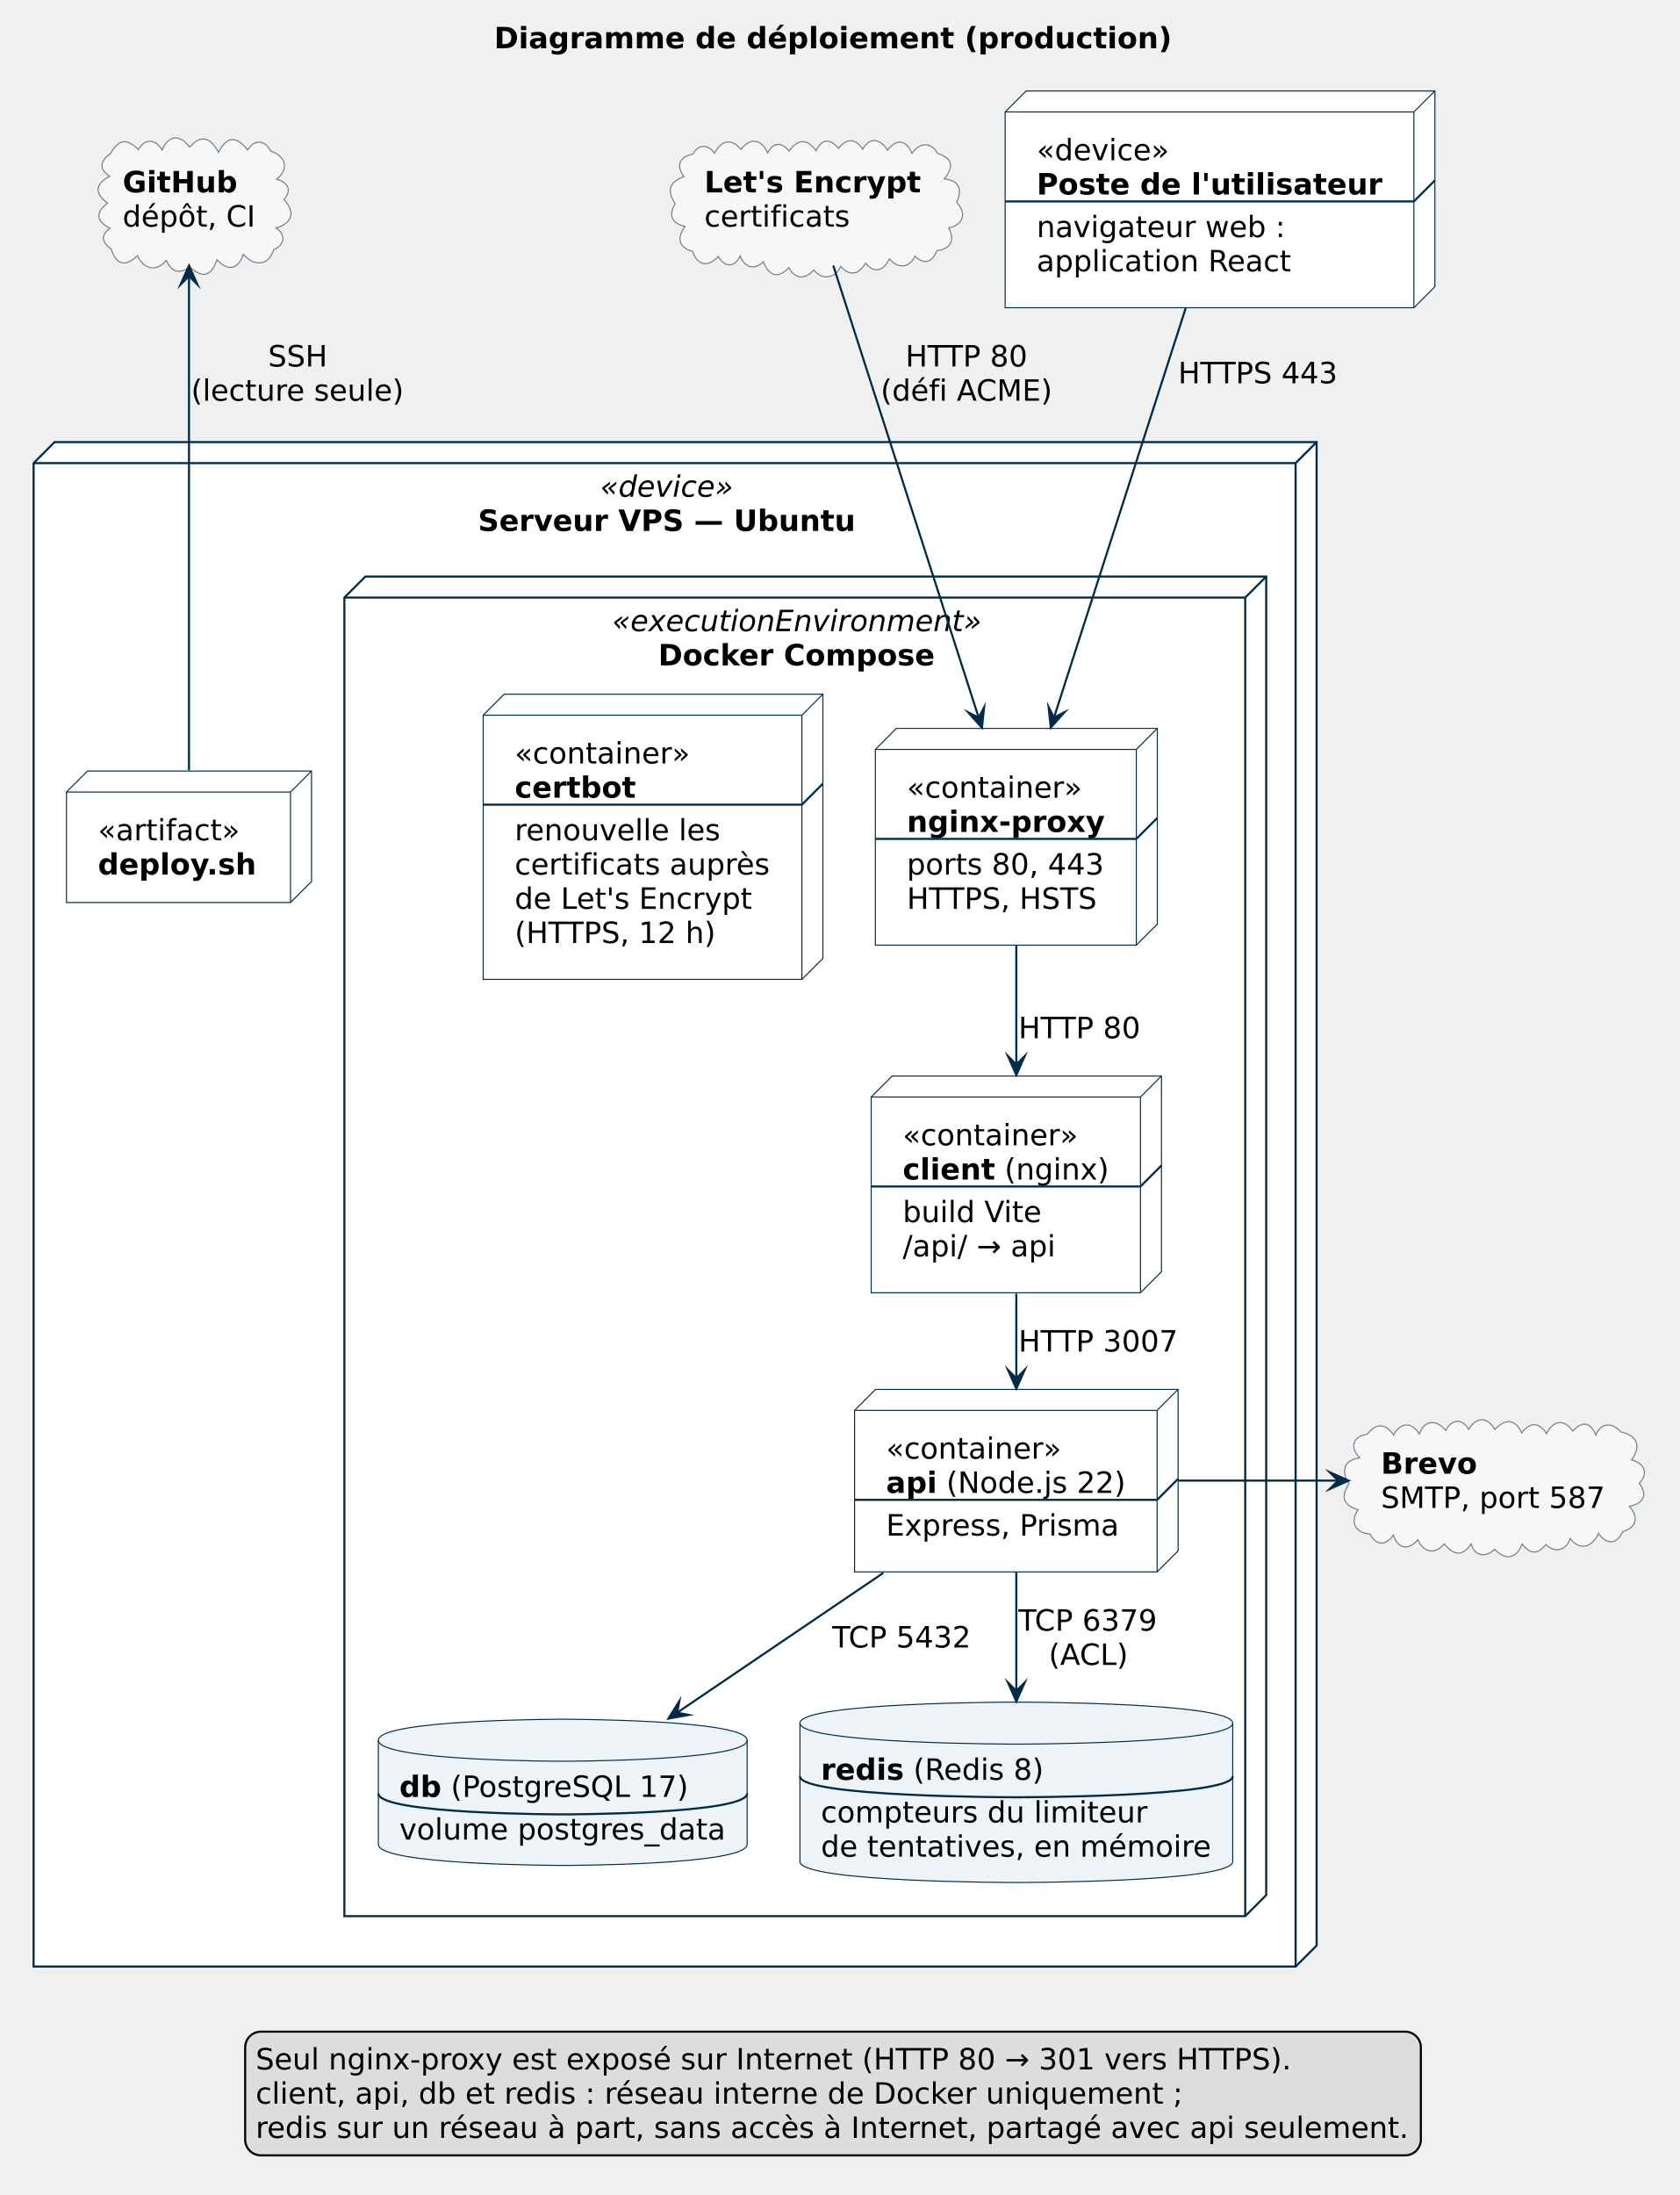
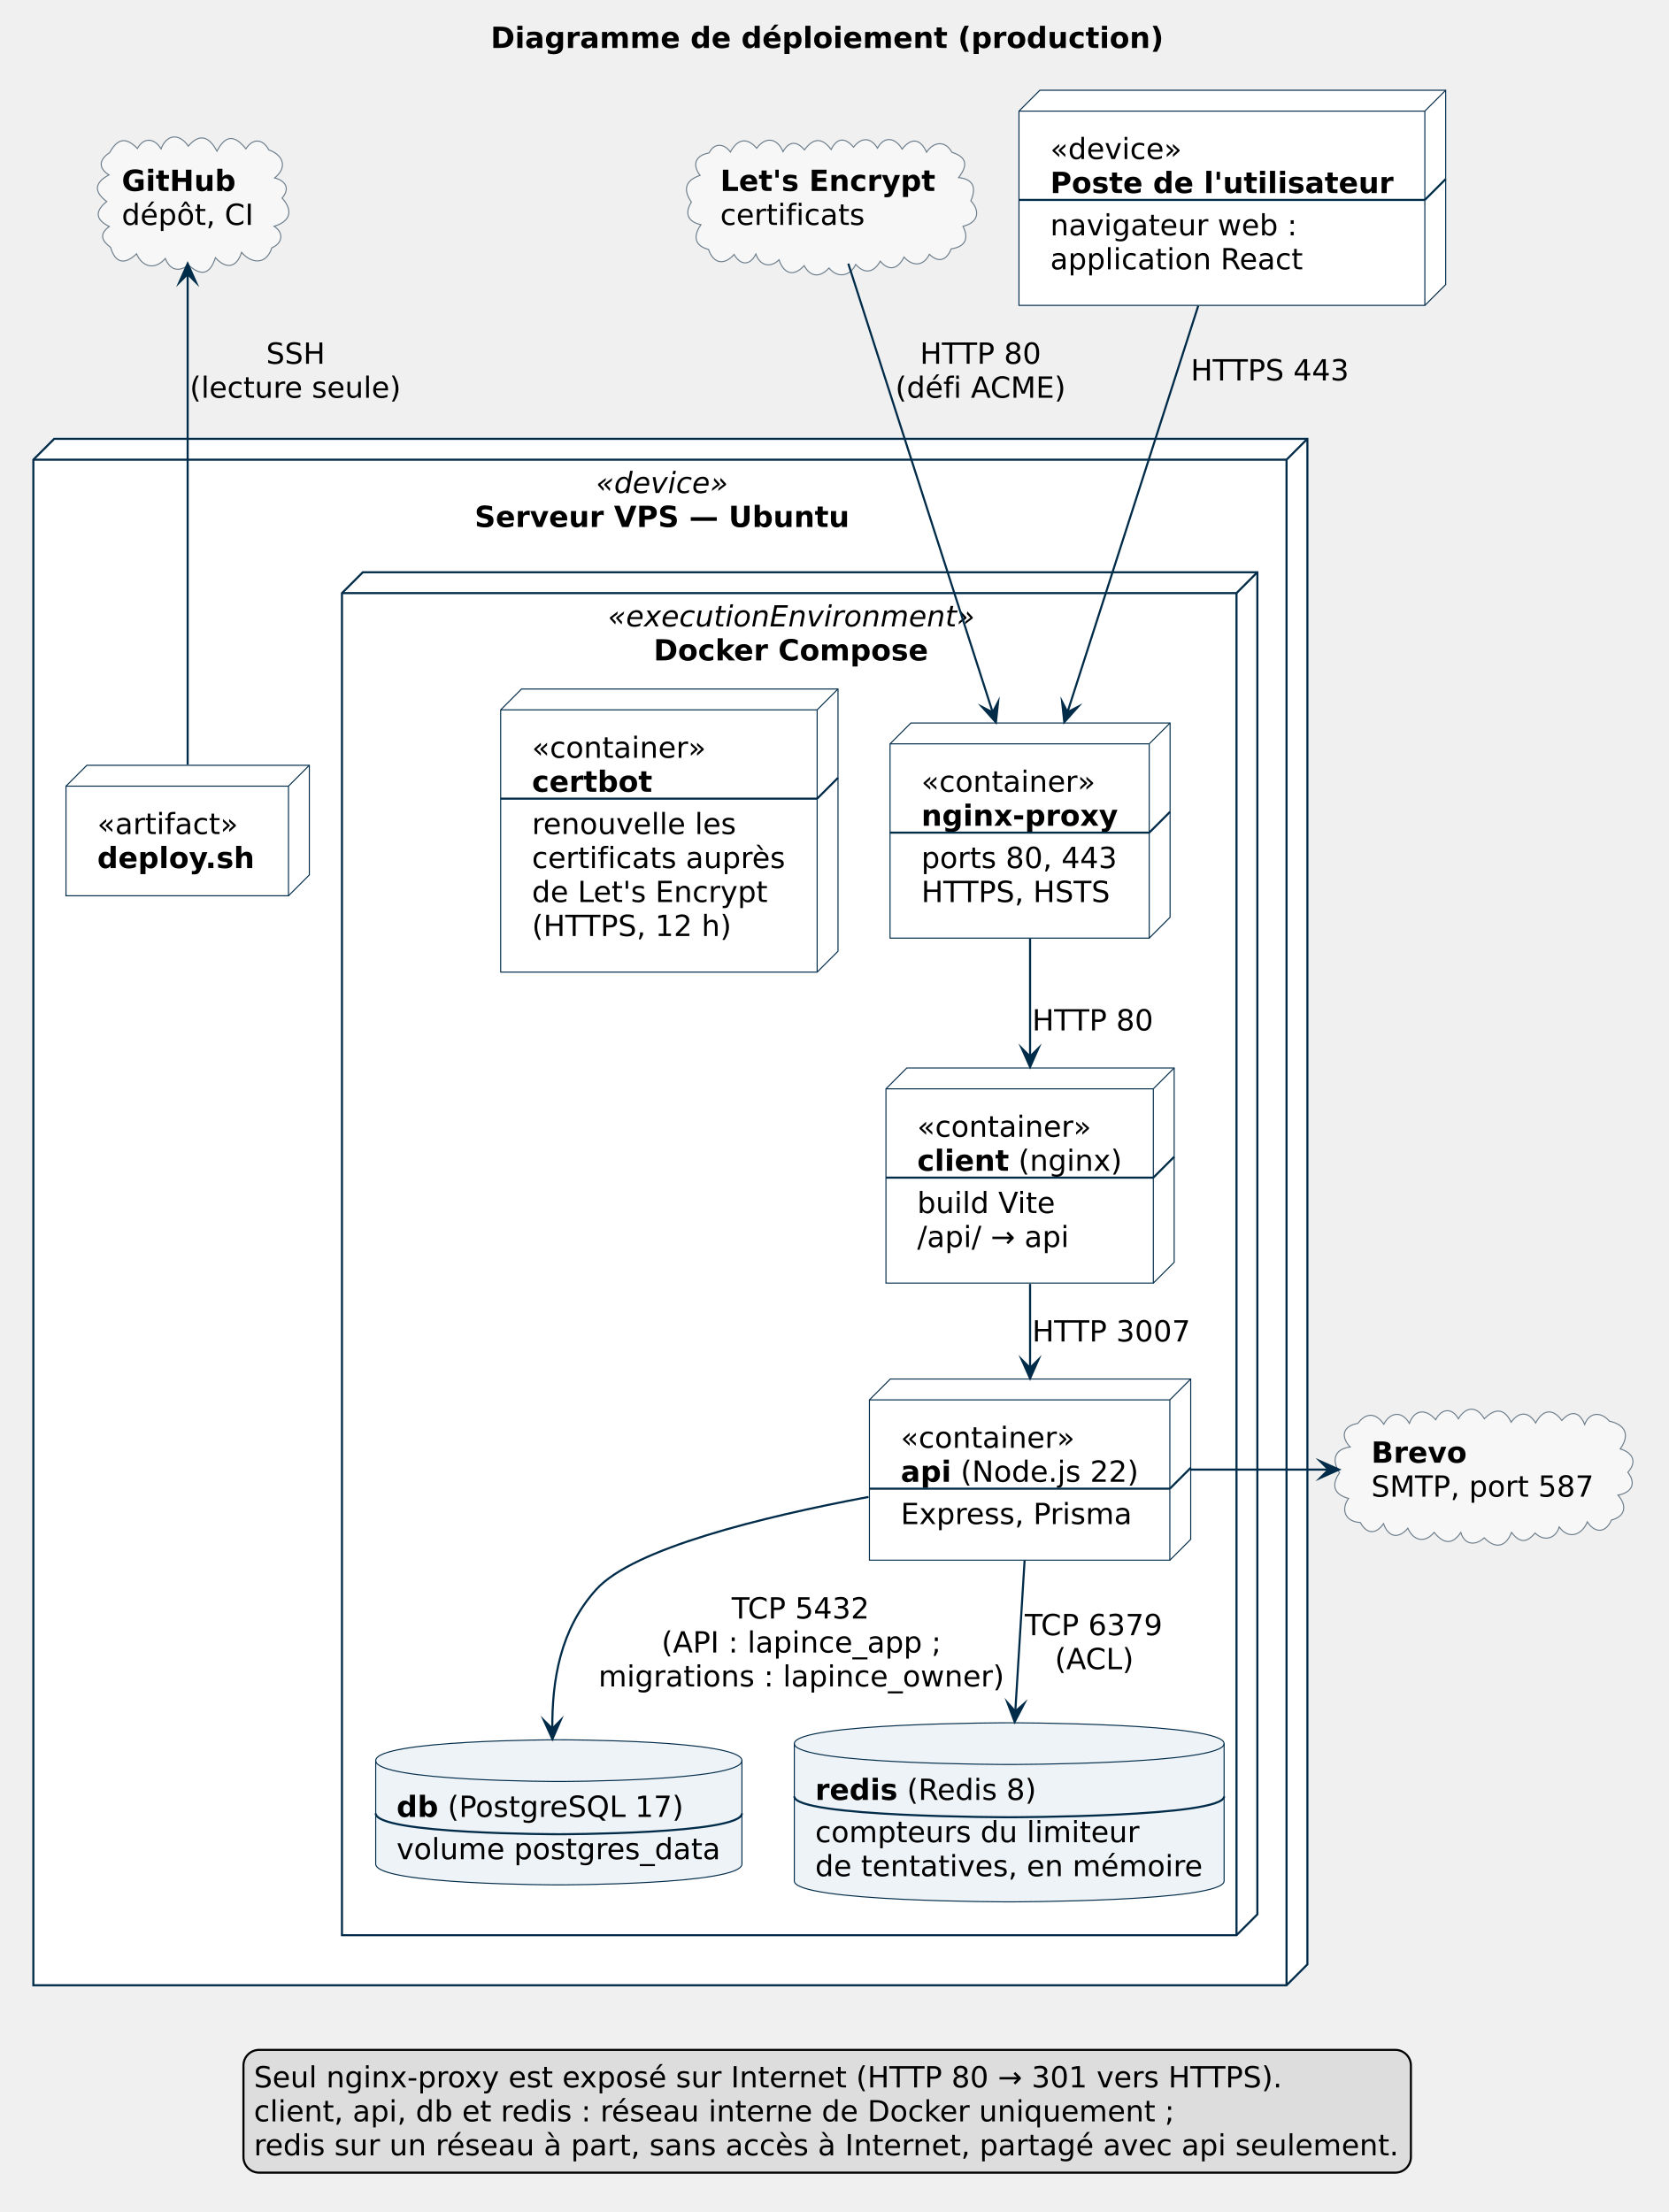
- <svg xmlns="http://www.w3.org/2000/svg" version="1.1" data-diagram-type="CLASS" style="width:800px;height:1045px;background:#FFFFFF;" width="800px" height="1045px" viewBox="0 0 800 1045" zoomAndPan="magnify" preserveAspectRatio="none" contentStyleType="text/css">
+ <svg xmlns="http://www.w3.org/2000/svg" version="1.1" data-diagram-type="CLASS" style="width:800px;height:1061px;background:#FFFFFF;" width="800px" height="1061px" viewBox="0 0 800 1061" zoomAndPan="magnify" preserveAspectRatio="none" contentStyleType="text/css">
  <defs />
  <g font-family="sans-serif" lengthAdjust="spacing">
    <g class="title" data-source-line="24">
      <text x="235.324" y="22.995" fill="#000" font-size="14" textLength="322.745" font-weight="700" font-family="'DejaVu Sans'">Diagramme de déploiement (production)</text>
    </g>
    <g class="cluster" data-qualified-name="vps" id="ent0004" data-source-line="44">
-       <polygon points="16,220.487,26,210.487,627,210.487,627,926.237,617,936.237,16,936.237,16,220.487" fill="#FFF" style="stroke:#002B49;stroke-width:1;stroke-linejoin:miter;stroke-miterlimit:10;" />
+       <polygon points="16,220.487,26,210.487,627,210.487,627,942.237,617,952.237,16,952.237,16,220.487" fill="#FFF" style="stroke:#002B49;stroke-width:1;stroke-linejoin:miter;stroke-miterlimit:10;" />
      <line x1="617" y1="220.487" x2="627" y2="210.487" style="stroke:#002B49;stroke-width:1;" />
      <line x1="16" y1="220.487" x2="617" y2="220.487" style="stroke:#002B49;stroke-width:1;" />
-       <line x1="617" y1="220.487" x2="617" y2="936.237" style="stroke:#002B49;stroke-width:1;" />
+       <line x1="617" y1="220.487" x2="617" y2="952.237" style="stroke:#002B49;stroke-width:1;" />
      <text x="285.867" y="236.482" fill="#000" font-size="14" textLength="63.267" font-style="italic" font-family="'DejaVu Sans'">«device»</text>
      <text x="227.621" y="252.779" fill="#000" font-size="14" textLength="179.758" font-weight="700" font-family="'DejaVu Sans'">Serveur VPS — Ubuntu</text>
    </g>
    <g class="cluster" data-qualified-name="vps.docker" id="ent0006" data-source-line="49">
-       <polygon points="164,284.487,174,274.487,603,274.487,603,902.237,593,912.237,164,912.237,164,284.487" fill="#FFF" style="stroke:#002B49;stroke-width:1;stroke-linejoin:miter;stroke-miterlimit:10;" />
+       <polygon points="164,284.487,174,274.487,603,274.487,603,918.237,593,928.237,164,928.237,164,284.487" fill="#FFF" style="stroke:#002B49;stroke-width:1;stroke-linejoin:miter;stroke-miterlimit:10;" />
      <line x1="593" y1="284.487" x2="603" y2="274.487" style="stroke:#002B49;stroke-width:1;" />
      <line x1="164" y1="284.487" x2="593" y2="284.487" style="stroke:#002B49;stroke-width:1;" />
-       <line x1="593" y1="284.487" x2="593" y2="912.237" style="stroke:#002B49;stroke-width:1;" />
+       <line x1="593" y1="284.487" x2="593" y2="928.237" style="stroke:#002B49;stroke-width:1;" />
      <text x="291.559" y="300.482" fill="#000" font-size="14" textLength="175.882" font-style="italic" font-family="'DejaVu Sans'">«executionEnvironment»</text>
      <text x="313.465" y="316.779" fill="#000" font-size="14" textLength="132.07" font-weight="700" font-family="'DejaVu Sans'">Docker Compose</text>
    </g>
    <g class="entity" data-qualified-name="vps.deploy" id="ent0005" data-source-line="45">
      <polygon points="31.65,377.077,41.65,367.077,148.349,367.077,148.349,419.671,138.349,429.671,31.65,429.671,31.65,377.077" fill="#FFF" style="stroke:#002B49;stroke-width:0.5;stroke-linejoin:miter;stroke-miterlimit:10;" />
      <line x1="138.349" y1="377.077" x2="148.349" y2="367.077" style="stroke:#002B49;stroke-width:0.5;" />
      <line x1="31.65" y1="377.077" x2="138.349" y2="377.077" style="stroke:#002B49;stroke-width:0.5;" />
      <line x1="138.349" y1="377.077" x2="138.349" y2="429.671" style="stroke:#002B49;stroke-width:0.5;" />
      <text x="46.65" y="400.072" fill="#000" font-size="14" textLength="67.539" font-family="'DejaVu Sans'">«artifact»</text>
      <text x="46.65" y="416.369" fill="#000" font-size="14" textLength="76.699" font-weight="700" font-family="'DejaVu Sans'">deploy.sh</text>
    </g>
    <g class="entity" data-qualified-name="vps.docker.certbot" id="ent0007" data-source-line="50">
-       <polygon points="230.11,340.487,240.11,330.487,391.885,330.487,391.885,456.268,381.885,466.268,230.11,466.268,230.11,340.487" fill="#FFF" style="stroke:#002B49;stroke-width:0.5;stroke-linejoin:miter;stroke-miterlimit:10;" />
-       <line x1="381.885" y1="340.487" x2="391.885" y2="330.487" style="stroke:#002B49;stroke-width:0.5;" />
-       <line x1="230.11" y1="340.487" x2="381.885" y2="340.487" style="stroke:#002B49;stroke-width:0.5;" />
-       <line x1="381.885" y1="340.487" x2="381.885" y2="466.268" style="stroke:#002B49;stroke-width:0.5;" />
-       <text x="245.11" y="363.482" fill="#000" font-size="14" textLength="83.467" font-family="'DejaVu Sans'">«container»</text>
-       <text x="245.11" y="379.779" fill="#000" font-size="14" textLength="57.723" font-weight="700" font-family="'DejaVu Sans'">certbot</text>
-       <line x1="230.11" y1="383.081" x2="381.885" y2="383.081" style="stroke:#002B49;stroke-width:1;" />
-       <line x1="381.885" y1="383.081" x2="391.885" y2="373.081" style="stroke:#002B49;stroke-width:1;" />
-       <text x="245.11" y="400.076" fill="#000" font-size="14" textLength="98.219" font-family="'DejaVu Sans'">renouvelle les</text>
-       <text x="245.11" y="416.373" fill="#000" font-size="14" textLength="121.775" font-family="'DejaVu Sans'">certificats auprès</text>
-       <text x="245.11" y="432.669" fill="#000" font-size="14" textLength="113.278" font-family="'DejaVu Sans'">de Let's Encrypt</text>
-       <text x="245.11" y="448.966" fill="#000" font-size="14" textLength="95.922" font-family="'DejaVu Sans'">(HTTPS, 12 h)</text>
+       <polygon points="240.11,340.487,250.11,330.487,401.885,330.487,401.885,456.268,391.885,466.268,240.11,466.268,240.11,340.487" fill="#FFF" style="stroke:#002B49;stroke-width:0.5;stroke-linejoin:miter;stroke-miterlimit:10;" />
+       <line x1="391.885" y1="340.487" x2="401.885" y2="330.487" style="stroke:#002B49;stroke-width:0.5;" />
+       <line x1="240.11" y1="340.487" x2="391.885" y2="340.487" style="stroke:#002B49;stroke-width:0.5;" />
+       <line x1="391.885" y1="340.487" x2="391.885" y2="466.268" style="stroke:#002B49;stroke-width:0.5;" />
+       <text x="255.11" y="363.482" fill="#000" font-size="14" textLength="83.467" font-family="'DejaVu Sans'">«container»</text>
+       <text x="255.11" y="379.779" fill="#000" font-size="14" textLength="57.723" font-weight="700" font-family="'DejaVu Sans'">certbot</text>
+       <line x1="240.11" y1="383.081" x2="391.885" y2="383.081" style="stroke:#002B49;stroke-width:1;" />
+       <line x1="391.885" y1="383.081" x2="401.885" y2="373.081" style="stroke:#002B49;stroke-width:1;" />
+       <text x="255.11" y="400.076" fill="#000" font-size="14" textLength="98.219" font-family="'DejaVu Sans'">renouvelle les</text>
+       <text x="255.11" y="416.373" fill="#000" font-size="14" textLength="121.775" font-family="'DejaVu Sans'">certificats auprès</text>
+       <text x="255.11" y="432.669" fill="#000" font-size="14" textLength="113.278" font-family="'DejaVu Sans'">de Let's Encrypt</text>
+       <text x="255.11" y="448.966" fill="#000" font-size="14" textLength="95.922" font-family="'DejaVu Sans'">(HTTPS, 12 h)</text>
    </g>
    <g class="entity" data-qualified-name="vps.docker.proxy" id="ent0008" data-source-line="59">
-       <polygon points="416.85,356.787,426.85,346.787,551.145,346.787,551.145,439.974,541.145,449.974,416.85,449.974,416.85,356.787" fill="#FFF" style="stroke:#002B49;stroke-width:0.5;stroke-linejoin:miter;stroke-miterlimit:10;" />
-       <line x1="541.145" y1="356.787" x2="551.145" y2="346.787" style="stroke:#002B49;stroke-width:0.5;" />
-       <line x1="416.85" y1="356.787" x2="541.145" y2="356.787" style="stroke:#002B49;stroke-width:0.5;" />
-       <line x1="541.145" y1="356.787" x2="541.145" y2="449.974" style="stroke:#002B49;stroke-width:0.5;" />
-       <text x="431.85" y="379.782" fill="#000" font-size="14" textLength="83.467" font-family="'DejaVu Sans'">«container»</text>
-       <text x="431.85" y="396.079" fill="#000" font-size="14" textLength="94.295" font-weight="700" font-family="'DejaVu Sans'">nginx-proxy</text>
-       <line x1="416.85" y1="399.381" x2="541.145" y2="399.381" style="stroke:#002B49;stroke-width:1;" />
-       <line x1="541.145" y1="399.381" x2="551.145" y2="389.381" style="stroke:#002B49;stroke-width:1;" />
-       <text x="431.85" y="416.376" fill="#000" font-size="14" textLength="93.878" font-family="'DejaVu Sans'">ports 80, 443</text>
-       <text x="431.85" y="432.673" fill="#000" font-size="14" textLength="90.713" font-family="'DejaVu Sans'">HTTPS, HSTS</text>
+       <polygon points="426.85,356.787,436.85,346.787,561.145,346.787,561.145,439.974,551.145,449.974,426.85,449.974,426.85,356.787" fill="#FFF" style="stroke:#002B49;stroke-width:0.5;stroke-linejoin:miter;stroke-miterlimit:10;" />
+       <line x1="551.145" y1="356.787" x2="561.145" y2="346.787" style="stroke:#002B49;stroke-width:0.5;" />
+       <line x1="426.85" y1="356.787" x2="551.145" y2="356.787" style="stroke:#002B49;stroke-width:0.5;" />
+       <line x1="551.145" y1="356.787" x2="551.145" y2="449.974" style="stroke:#002B49;stroke-width:0.5;" />
+       <text x="441.85" y="379.782" fill="#000" font-size="14" textLength="83.467" font-family="'DejaVu Sans'">«container»</text>
+       <text x="441.85" y="396.079" fill="#000" font-size="14" textLength="94.295" font-weight="700" font-family="'DejaVu Sans'">nginx-proxy</text>
+       <line x1="426.85" y1="399.381" x2="551.145" y2="399.381" style="stroke:#002B49;stroke-width:1;" />
+       <line x1="551.145" y1="399.381" x2="561.145" y2="389.381" style="stroke:#002B49;stroke-width:1;" />
+       <text x="441.85" y="416.376" fill="#000" font-size="14" textLength="93.878" font-family="'DejaVu Sans'">ports 80, 443</text>
+       <text x="441.85" y="432.673" fill="#000" font-size="14" textLength="90.713" font-family="'DejaVu Sans'">HTTPS, HSTS</text>
    </g>
    <g class="entity" data-qualified-name="vps.docker.client" id="ent0009" data-source-line="66">
-       <polygon points="414.88,522.267,424.88,512.267,553.112,512.267,553.112,605.454,543.112,615.454,414.88,615.454,414.88,522.267" fill="#FFF" style="stroke:#002B49;stroke-width:0.5;stroke-linejoin:miter;stroke-miterlimit:10;" />
-       <line x1="543.112" y1="522.267" x2="553.112" y2="512.267" style="stroke:#002B49;stroke-width:0.5;" />
-       <line x1="414.88" y1="522.267" x2="543.112" y2="522.267" style="stroke:#002B49;stroke-width:0.5;" />
-       <line x1="543.112" y1="522.267" x2="543.112" y2="615.454" style="stroke:#002B49;stroke-width:0.5;" />
-       <text x="429.88" y="545.262" fill="#000" font-size="14" textLength="83.467" font-family="'DejaVu Sans'">«container»</text>
-       <text x="429.88" y="561.559" fill="#000" font-size="14" textLength="44.051" font-weight="700" font-family="'DejaVu Sans'">client</text>
-       <text x="478.381" y="561.559" fill="#000" font-size="14" textLength="49.731" font-family="'DejaVu Sans'">(nginx)</text>
-       <line x1="414.88" y1="564.861" x2="543.112" y2="564.861" style="stroke:#002B49;stroke-width:1;" />
-       <line x1="543.112" y1="564.861" x2="553.112" y2="554.861" style="stroke:#002B49;stroke-width:1;" />
-       <text x="429.88" y="581.856" fill="#000" font-size="14" textLength="66.445" font-family="'DejaVu Sans'">build Vite</text>
-       <text x="429.88" y="598.153" fill="#000" font-size="14" textLength="72.775" font-family="'DejaVu Sans'">/api/ → api</text>
+       <polygon points="424.88,522.267,434.88,512.267,563.112,512.267,563.112,605.454,553.112,615.454,424.88,615.454,424.88,522.267" fill="#FFF" style="stroke:#002B49;stroke-width:0.5;stroke-linejoin:miter;stroke-miterlimit:10;" />
+       <line x1="553.112" y1="522.267" x2="563.112" y2="512.267" style="stroke:#002B49;stroke-width:0.5;" />
+       <line x1="424.88" y1="522.267" x2="553.112" y2="522.267" style="stroke:#002B49;stroke-width:0.5;" />
+       <line x1="553.112" y1="522.267" x2="553.112" y2="615.454" style="stroke:#002B49;stroke-width:0.5;" />
+       <text x="439.88" y="545.262" fill="#000" font-size="14" textLength="83.467" font-family="'DejaVu Sans'">«container»</text>
+       <text x="439.88" y="561.559" fill="#000" font-size="14" textLength="44.051" font-weight="700" font-family="'DejaVu Sans'">client</text>
+       <text x="488.381" y="561.559" fill="#000" font-size="14" textLength="49.731" font-family="'DejaVu Sans'">(nginx)</text>
+       <line x1="424.88" y1="564.861" x2="553.112" y2="564.861" style="stroke:#002B49;stroke-width:1;" />
+       <line x1="553.112" y1="564.861" x2="563.112" y2="554.861" style="stroke:#002B49;stroke-width:1;" />
+       <text x="439.88" y="581.856" fill="#000" font-size="14" textLength="66.445" font-family="'DejaVu Sans'">build Vite</text>
+       <text x="439.88" y="598.153" fill="#000" font-size="14" textLength="72.775" font-family="'DejaVu Sans'">/api/ → api</text>
    </g>
    <g class="entity" data-qualified-name="vps.docker.api" id="ent0010" data-source-line="73">
-       <polygon points="406.96,671.457,416.96,661.457,561.038,661.457,561.038,738.348,551.038,748.348,406.96,748.348,406.96,671.457" fill="#FFF" style="stroke:#002B49;stroke-width:0.5;stroke-linejoin:miter;stroke-miterlimit:10;" />
-       <line x1="551.038" y1="671.457" x2="561.038" y2="661.457" style="stroke:#002B49;stroke-width:0.5;" />
-       <line x1="406.96" y1="671.457" x2="551.038" y2="671.457" style="stroke:#002B49;stroke-width:0.5;" />
-       <line x1="551.038" y1="671.457" x2="551.038" y2="748.348" style="stroke:#002B49;stroke-width:0.5;" />
-       <text x="421.96" y="694.452" fill="#000" font-size="14" textLength="83.467" font-family="'DejaVu Sans'">«container»</text>
-       <text x="421.96" y="710.749" fill="#000" font-size="14" textLength="24.268" font-weight="700" font-family="'DejaVu Sans'">api</text>
-       <text x="450.678" y="710.749" fill="#000" font-size="14" textLength="85.36" font-family="'DejaVu Sans'">(Node.js 22)</text>
-       <line x1="406.96" y1="714.051" x2="551.038" y2="714.051" style="stroke:#002B49;stroke-width:1;" />
-       <line x1="551.038" y1="714.051" x2="561.038" y2="704.051" style="stroke:#002B49;stroke-width:1;" />
-       <text x="421.96" y="731.046" fill="#000" font-size="14" textLength="111.474" font-family="'DejaVu Sans'">Express, Prisma</text>
+       <polygon points="416.96,671.457,426.96,661.457,571.038,661.457,571.038,738.348,561.038,748.348,416.96,748.348,416.96,671.457" fill="#FFF" style="stroke:#002B49;stroke-width:0.5;stroke-linejoin:miter;stroke-miterlimit:10;" />
+       <line x1="561.038" y1="671.457" x2="571.038" y2="661.457" style="stroke:#002B49;stroke-width:0.5;" />
+       <line x1="416.96" y1="671.457" x2="561.038" y2="671.457" style="stroke:#002B49;stroke-width:0.5;" />
+       <line x1="561.038" y1="671.457" x2="561.038" y2="748.348" style="stroke:#002B49;stroke-width:0.5;" />
+       <text x="431.96" y="694.452" fill="#000" font-size="14" textLength="83.467" font-family="'DejaVu Sans'">«container»</text>
+       <text x="431.96" y="710.749" fill="#000" font-size="14" textLength="24.268" font-weight="700" font-family="'DejaVu Sans'">api</text>
+       <text x="460.678" y="710.749" fill="#000" font-size="14" textLength="85.36" font-family="'DejaVu Sans'">(Node.js 22)</text>
+       <line x1="416.96" y1="714.051" x2="561.038" y2="714.051" style="stroke:#002B49;stroke-width:1;" />
+       <line x1="561.038" y1="714.051" x2="571.038" y2="704.051" style="stroke:#002B49;stroke-width:1;" />
+       <text x="431.96" y="731.046" fill="#000" font-size="14" textLength="111.474" font-family="'DejaVu Sans'">Express, Prisma</text>
    </g>
    <g class="entity" data-qualified-name="vps.docker.db" id="ent0011" data-source-line="79">
-       <path d="M180.18,828.497 C180.18,818.497 267.997,818.497 267.997,818.497 C267.997,818.497 355.814,818.497 355.814,828.497 L355.814,878.091 C355.814,888.091 267.997,888.091 267.997,888.091 C267.997,888.091 180.18,888.091 180.18,878.091 L180.18,828.497" style="stroke:#002B49;stroke-width:0.5;" fill="#EEF3F7" />
-       <path d="M180.18,828.497 C180.18,838.497 267.997,838.497 267.997,838.497 C267.997,838.497 355.814,838.497 355.814,828.497" style="stroke:#002B49;stroke-width:0.5;" fill="none" />
-       <text x="190.18" y="855.492" fill="#000" font-size="14" textLength="20.043" font-weight="700" font-family="'DejaVu Sans'">db</text>
-       <text x="214.673" y="855.492" fill="#000" font-size="14" textLength="113.941" font-family="'DejaVu Sans'">(PostgreSQL 17)</text>
-       <path d="M180.18,853.794 C180.18,863.794 267.997,863.794 267.997,863.794 C267.997,863.794 355.814,863.794 355.814,853.794" style="stroke:#002B49;stroke-width:1;" fill="none" />
-       <text x="190.18" y="875.789" fill="#000" font-size="14" textLength="155.634" font-family="'DejaVu Sans'">volume postgres_data</text>
+       <path d="M180.18,844.497 C180.18,834.497 267.997,834.497 267.997,834.497 C267.997,834.497 355.814,834.497 355.814,844.497 L355.814,894.091 C355.814,904.091 267.997,904.091 267.997,904.091 C267.997,904.091 180.18,904.091 180.18,894.091 L180.18,844.497" style="stroke:#002B49;stroke-width:0.5;" fill="#EEF3F7" />
+       <path d="M180.18,844.497 C180.18,854.497 267.997,854.497 267.997,854.497 C267.997,854.497 355.814,854.497 355.814,844.497" style="stroke:#002B49;stroke-width:0.5;" fill="none" />
+       <text x="190.18" y="871.492" fill="#000" font-size="14" textLength="20.043" font-weight="700" font-family="'DejaVu Sans'">db</text>
+       <text x="214.673" y="871.492" fill="#000" font-size="14" textLength="113.941" font-family="'DejaVu Sans'">(PostgreSQL 17)</text>
+       <path d="M180.18,869.794 C180.18,879.794 267.997,879.794 267.997,879.794 C267.997,879.794 355.814,879.794 355.814,869.794" style="stroke:#002B49;stroke-width:1;" fill="none" />
+       <text x="190.18" y="891.789" fill="#000" font-size="14" textLength="155.634" font-family="'DejaVu Sans'">volume postgres_data</text>
    </g>
    <g class="entity" data-qualified-name="vps.docker.redis" id="ent0012" data-source-line="84">
-       <path d="M380.94,820.347 C380.94,810.347 483.998,810.347 483.998,810.347 C483.998,810.347 587.055,810.347 587.055,820.347 L587.055,886.238 C587.055,896.238 483.998,896.238 483.998,896.238 C483.998,896.238 380.94,896.238 380.94,886.238 L380.94,820.347" style="stroke:#002B49;stroke-width:0.5;" fill="#EEF3F7" />
-       <path d="M380.94,820.347 C380.94,830.347 483.998,830.347 483.998,830.347 C483.998,830.347 587.055,830.347 587.055,820.347" style="stroke:#002B49;stroke-width:0.5;" fill="none" />
-       <text x="390.94" y="847.342" fill="#000" font-size="14" textLength="39.553" font-weight="700" font-family="'DejaVu Sans'">redis</text>
-       <text x="434.943" y="847.342" fill="#000" font-size="14" textLength="62.692" font-family="'DejaVu Sans'">(Redis 8)</text>
-       <path d="M380.94,845.644 C380.94,855.644 483.998,855.644 483.998,855.644 C483.998,855.644 587.055,855.644 587.055,845.644" style="stroke:#002B49;stroke-width:1;" fill="none" />
-       <text x="390.94" y="867.639" fill="#000" font-size="14" textLength="155.511" font-family="'DejaVu Sans'">compteurs du limiteur</text>
-       <text x="390.94" y="883.936" fill="#000" font-size="14" textLength="186.115" font-family="'DejaVu Sans'">de tentatives, en mémoire</text>
+       <path d="M380.94,836.347 C380.94,826.347 483.998,826.347 483.998,826.347 C483.998,826.347 587.055,826.347 587.055,836.347 L587.055,902.238 C587.055,912.238 483.998,912.238 483.998,912.238 C483.998,912.238 380.94,912.238 380.94,902.238 L380.94,836.347" style="stroke:#002B49;stroke-width:0.5;" fill="#EEF3F7" />
+       <path d="M380.94,836.347 C380.94,846.347 483.998,846.347 483.998,846.347 C483.998,846.347 587.055,846.347 587.055,836.347" style="stroke:#002B49;stroke-width:0.5;" fill="none" />
+       <text x="390.94" y="863.342" fill="#000" font-size="14" textLength="39.553" font-weight="700" font-family="'DejaVu Sans'">redis</text>
+       <text x="434.943" y="863.342" fill="#000" font-size="14" textLength="62.692" font-family="'DejaVu Sans'">(Redis 8)</text>
+       <path d="M380.94,861.644 C380.94,871.644 483.998,871.644 483.998,871.644 C483.998,871.644 587.055,871.644 587.055,861.644" style="stroke:#002B49;stroke-width:1;" fill="none" />
+       <text x="390.94" y="883.639" fill="#000" font-size="14" textLength="155.511" font-family="'DejaVu Sans'">compteurs du limiteur</text>
+       <text x="390.94" y="899.936" fill="#000" font-size="14" textLength="186.115" font-family="'DejaVu Sans'">de tentatives, en mémoire</text>
    </g>
    <g class="entity" data-qualified-name="letsencrypt" id="ent0001" data-source-line="26">
-       <path d="M330.059,73.374 C332.581,68.28 337.34,68.827 340.278,72.909 C343.577,66.908 347.962,65.492 352.919,71.105 C357.205,65.2 362.842,66.316 365.525,72.744 C368.356,67.641 372.18,67.504 375.787,71.907 C380.055,66.119 384.188,65.792 388.61,71.74 C391.472,65.863 395.367,65.886 399.347,70.608 C403.031,65.787 407.553,65.721 410.827,71.071 C414.318,64.705 419.602,66.351 422.642,71.532 C427.031,65.809 431.496,66.536 434.353,73.004 C437.592,68.037 443.29,67.126 446.495,73.041 C454.078,75.443 454.018,79.615 449.724,85.177 C457.096,85.973 458.212,90.267 455.593,96.324 C460.451,101.605 458.835,106.916 451.828,108.538 C454.823,114.539 452.816,118.395 446.174,119.363 C444.065,124.721 440.258,126.376 435.715,121.97 C432.791,127.914 427.617,127.842 423.545,123.303 C420.918,128.663 416.641,130.602 412.153,125.29 C409.057,130.695 404.836,131.72 400.377,126.854 C397.663,132.569 391.713,133.628 387.561,128.563 C383.397,133.134 378.831,133.125 375.647,127.426 C370.491,133.037 365.908,131.263 363.598,124.626 C359.301,128.794 354.375,127.346 352.499,121.847 C349.715,127.558 345.067,127.382 342.068,122.05 C337.218,127.444 332.209,126.527 329.774,119.634 C322.703,117.751 322.538,112.903 326.167,107.767 C319.932,106.469 318.152,102.35 321.577,96.952 C317.469,90.928 318.63,86.52 325.734,84.13 C321.75,78.858 323.655,74.47 330.059,73.374" style="stroke:#6B7C8A;stroke-width:0.5;" fill="#F7F7F7" />
-       <text x="335.41" y="91.592" fill="#000" font-size="14" textLength="103.175" font-weight="700" font-family="'DejaVu Sans'">Let's Encrypt</text>
-       <text x="335.41" y="107.889" fill="#000" font-size="14" textLength="69.323" font-family="'DejaVu Sans'">certificats</text>
+       <path d="M340.059,73.374 C342.581,68.28 347.34,68.827 350.278,72.909 C353.577,66.908 357.962,65.492 362.919,71.105 C367.205,65.2 372.842,66.316 375.525,72.744 C378.356,67.641 382.18,67.504 385.787,71.907 C390.055,66.119 394.188,65.792 398.61,71.74 C401.472,65.863 405.367,65.886 409.347,70.608 C413.031,65.787 417.553,65.721 420.827,71.071 C424.318,64.705 429.602,66.351 432.642,71.532 C437.031,65.809 441.496,66.536 444.353,73.004 C447.592,68.037 453.29,67.126 456.495,73.041 C464.078,75.443 464.018,79.615 459.724,85.177 C467.096,85.973 468.212,90.267 465.593,96.324 C470.451,101.605 468.835,106.916 461.828,108.538 C464.823,114.539 462.816,118.395 456.174,119.363 C454.065,124.721 450.258,126.376 445.715,121.97 C442.791,127.914 437.617,127.842 433.545,123.303 C430.918,128.663 426.641,130.602 422.153,125.29 C419.057,130.695 414.836,131.72 410.377,126.854 C407.663,132.569 401.713,133.628 397.561,128.563 C393.397,133.134 388.831,133.125 385.647,127.426 C380.491,133.037 375.908,131.263 373.598,124.626 C369.301,128.794 364.375,127.346 362.499,121.847 C359.715,127.558 355.067,127.382 352.068,122.05 C347.218,127.444 342.209,126.527 339.774,119.634 C332.703,117.751 332.538,112.903 336.167,107.767 C329.932,106.469 328.152,102.35 331.577,96.952 C327.469,90.928 328.63,86.52 335.734,84.13 C331.75,78.858 333.655,74.47 340.059,73.374" style="stroke:#6B7C8A;stroke-width:0.5;" fill="#F7F7F7" />
+       <text x="345.41" y="91.592" fill="#000" font-size="14" textLength="103.175" font-weight="700" font-family="'DejaVu Sans'">Let's Encrypt</text>
+       <text x="345.41" y="107.889" fill="#000" font-size="14" textLength="69.323" font-family="'DejaVu Sans'">certificats</text>
    </g>
    <g class="entity" data-qualified-name="poste" id="ent0002" data-source-line="31">
-       <polygon points="478.68,53.297,488.68,43.297,683.324,43.297,683.324,136.484,673.324,146.484,478.68,146.484,478.68,53.297" fill="#FFF" style="stroke:#002B49;stroke-width:0.5;stroke-linejoin:miter;stroke-miterlimit:10;" />
-       <line x1="673.324" y1="53.297" x2="683.324" y2="43.297" style="stroke:#002B49;stroke-width:0.5;" />
-       <line x1="478.68" y1="53.297" x2="673.324" y2="53.297" style="stroke:#002B49;stroke-width:0.5;" />
-       <line x1="673.324" y1="53.297" x2="673.324" y2="146.484" style="stroke:#002B49;stroke-width:0.5;" />
-       <text x="493.68" y="76.292" fill="#000" font-size="14" textLength="63.116" font-family="'DejaVu Sans'">«device»</text>
-       <text x="493.68" y="92.589" fill="#000" font-size="14" textLength="164.644" font-weight="700" font-family="'DejaVu Sans'">Poste de l'utilisateur</text>
-       <line x1="478.68" y1="95.891" x2="673.324" y2="95.891" style="stroke:#002B49;stroke-width:1;" />
-       <line x1="673.324" y1="95.891" x2="683.324" y2="85.891" style="stroke:#002B49;stroke-width:1;" />
-       <text x="493.68" y="112.886" fill="#000" font-size="14" textLength="118.392" font-family="'DejaVu Sans'">navigateur web :</text>
-       <text x="493.68" y="129.183" fill="#000" font-size="14" textLength="121.782" font-family="'DejaVu Sans'">application React</text>
+       <polygon points="488.68,53.297,498.68,43.297,693.324,43.297,693.324,136.484,683.324,146.484,488.68,146.484,488.68,53.297" fill="#FFF" style="stroke:#002B49;stroke-width:0.5;stroke-linejoin:miter;stroke-miterlimit:10;" />
+       <line x1="683.324" y1="53.297" x2="693.324" y2="43.297" style="stroke:#002B49;stroke-width:0.5;" />
+       <line x1="488.68" y1="53.297" x2="683.324" y2="53.297" style="stroke:#002B49;stroke-width:0.5;" />
+       <line x1="683.324" y1="53.297" x2="683.324" y2="146.484" style="stroke:#002B49;stroke-width:0.5;" />
+       <text x="503.68" y="76.292" fill="#000" font-size="14" textLength="63.116" font-family="'DejaVu Sans'">«device»</text>
+       <text x="503.68" y="92.589" fill="#000" font-size="14" textLength="164.644" font-weight="700" font-family="'DejaVu Sans'">Poste de l'utilisateur</text>
+       <line x1="488.68" y1="95.891" x2="683.324" y2="95.891" style="stroke:#002B49;stroke-width:1;" />
+       <line x1="683.324" y1="95.891" x2="693.324" y2="85.891" style="stroke:#002B49;stroke-width:1;" />
+       <text x="503.68" y="112.886" fill="#000" font-size="14" textLength="118.392" font-family="'DejaVu Sans'">navigateur web :</text>
+       <text x="503.68" y="129.183" fill="#000" font-size="14" textLength="121.782" font-family="'DejaVu Sans'">application React</text>
    </g>
    <g class="entity" data-qualified-name="github" id="ent0003" data-source-line="39">
      <path d="M52.573,73.238 C56.317,66.481 60.269,65.455 65.892,71.242 C68.997,65.544 74.277,66.314 77.215,71.417 C80.022,64.126 86.12,63.917 90.29,70.094 C96.116,63.342 100.553,66.01 104.044,72.516 C108.223,64.541 112.573,64.685 117.935,71.398 C121.237,66.187 126.11,66.488 128.912,71.913 C135.732,74.266 138.128,80.207 131.726,85.332 C136.824,86.686 139.319,90.295 135.287,95.009 C140.76,101.074 139.227,106.219 131.466,108.549 C136.387,111.737 135.378,116.787 130.337,118.889 C127.76,127.194 120.495,126.519 115.867,121.04 C113.443,128.533 108.429,129.215 103.305,123.634 C100.606,131.743 96.619,132.598 90.298,127.095 C85.64,130.814 81.372,129.353 79.282,123.982 C74.415,129.601 68.379,128.314 65.479,121.754 C59.912,127.1 55.298,126.383 53.022,118.625 C48.832,115.553 47.396,112.283 52.424,108.658 C45.655,105.322 45.452,101.274 51.198,96.66 C44.76,91.881 45.419,87.569 52.258,83.893 C46.813,80.498 47.739,76.329 52.573,73.238" style="stroke:#6B7C8A;stroke-width:0.5;" fill="#F7F7F7" />
      <text x="58.38" y="91.592" fill="#000" font-size="14" textLength="54.688" font-weight="700" font-family="'DejaVu Sans'">GitHub</text>
      <text x="58.38" y="107.889" fill="#000" font-size="14" textLength="63.246" font-family="'DejaVu Sans'">dépôt, CI</text>
    </g>
    <g class="entity" data-qualified-name="brevo" id="ent0013" data-source-line="93">
      <path d="M651.208,682.748 C655.23,677.301 659.97,677.698 663.627,683.163 C666.732,677.225 672.373,676.593 675.901,682.734 C678.564,675.576 684.183,675.91 688.524,681.004 C691.13,675.683 696.325,674.929 699.411,680.526 C703.067,674.501 708.204,674.278 711.86,680.525 C716.731,675.538 721.372,675.163 724.699,682.177 C728.421,676.947 733.086,676.922 736.465,682.548 C739.772,676.273 744.511,675.181 749.025,681.328 C753.464,676.305 757.523,677.064 759.981,683.262 C762.274,677.057 768.046,677.16 771.788,681.665 C779.618,683.382 781.767,688.331 777.022,694.988 C782.837,696.688 785.394,701.057 780.676,706.193 C785.048,711.951 782.181,715.987 775.935,717.153 C780.254,721.962 779.773,727.259 772.811,729.124 C770.025,735.394 764.929,735.547 761.262,729.984 C758.745,736.06 752.551,738.903 747.756,732.437 C746.042,738.183 740.389,739.534 736.191,735.322 C732.123,740.228 728.725,740.052 724.904,735.041 C722.064,742.173 717.111,743.059 711.793,737.625 C707.663,741.492 702.403,741.183 700.571,735.047 C696.332,741.467 691.989,740.216 687.779,735.016 C683.347,740.388 677.815,739.051 675.177,733.032 C670.685,738.405 665.759,737.316 663.514,730.823 C659.894,736.109 655.449,735.925 652.367,730.275 C645.377,729.963 642.793,724.378 646.743,718.735 C639.587,716.742 638.378,712.329 642.421,706.409 C638.638,700.557 639.681,695.13 647.507,694.06 C642.707,688.994 644.105,683.92 651.208,682.748" style="stroke:#6B7C8A;stroke-width:0.5;" fill="#F7F7F7" />
      <text x="657.64" y="701.602" fill="#000" font-size="14" textLength="45.814" font-weight="700" font-family="'DejaVu Sans'">Brevo</text>
      <text x="657.64" y="717.899" fill="#000" font-size="14" textLength="106.729" font-family="'DejaVu Sans'">SMTP, port 587</text>
    </g>
    <g class="link" data-entity-1="ent0002" data-entity-2="ent0008" id="lnk14" data-source-line="98" data-link-type="dependency">
-       <path d="M564.65,146.697 C546.78,202.237 519.842,285.977 501.942,341.607" style="stroke:#002B49;stroke-width:1;" fill="none" id="poste-to-proxy" codeLine="98" />
-       <polygon points="500.41,346.367,506.974,339.025,501.942,341.607,499.359,336.574,500.41,346.367" fill="#002B49" style="stroke:#002B49;stroke-width:1;stroke-linejoin:miter;stroke-miterlimit:10;" />
-       <text x="561.05" y="182.482" fill="#000" font-size="14" textLength="76.132" font-family="'DejaVu Sans'">HTTPS 443</text>
+       <path d="M574.65,146.697 C556.78,202.237 529.842,285.977 511.942,341.607" style="stroke:#002B49;stroke-width:1;" fill="none" id="poste-to-proxy" codeLine="98" />
+       <polygon points="510.41,346.367,516.974,339.025,511.942,341.607,509.359,336.574,510.41,346.367" fill="#002B49" style="stroke:#002B49;stroke-width:1;stroke-linejoin:miter;stroke-miterlimit:10;" />
+       <text x="571.05" y="182.482" fill="#000" font-size="14" textLength="76.132" font-family="'DejaVu Sans'">HTTPS 443</text>
    </g>
    <g class="link" data-entity-1="ent0001" data-entity-2="ent0008" id="lnk15" data-source-line="99" data-link-type="dependency">
-       <path d="M396.83,126.457 C413.48,178.177 445.819,278.707 466.089,341.707" style="stroke:#002B49;stroke-width:1;" fill="none" id="letsencrypt-to-proxy" codeLine="99" />
-       <polygon points="467.62,346.467,468.671,336.674,466.089,341.707,461.056,339.125,467.62,346.467" fill="#002B49" style="stroke:#002B49;stroke-width:1;stroke-linejoin:miter;stroke-miterlimit:10;" />
-       <text x="431.196" y="174.482" fill="#000" font-size="14" textLength="58.338" font-family="'DejaVu Sans'">HTTP 80</text>
-       <text x="419.38" y="190.779" fill="#000" font-size="14" textLength="81.97" font-family="'DejaVu Sans'">(défi ACME)</text>
+       <path d="M406.83,126.457 C423.48,178.177 455.819,278.707 476.089,341.707" style="stroke:#002B49;stroke-width:1;" fill="none" id="letsencrypt-to-proxy" codeLine="99" />
+       <polygon points="477.62,346.467,478.671,336.674,476.089,341.707,471.056,339.125,477.62,346.467" fill="#002B49" style="stroke:#002B49;stroke-width:1;stroke-linejoin:miter;stroke-miterlimit:10;" />
+       <text x="441.196" y="174.482" fill="#000" font-size="14" textLength="58.338" font-family="'DejaVu Sans'">HTTP 80</text>
+       <text x="429.38" y="190.779" fill="#000" font-size="14" textLength="81.97" font-family="'DejaVu Sans'">(défi ACME)</text>
    </g>
    <g class="link" data-entity-1="ent0003" data-entity-2="ent0005" id="lnk17" data-source-line="100" data-link-type="dependency">
      <path d="M90,131.457 C90,189.247 90,308.887 90,366.727" style="stroke:#002B49;stroke-width:1;" fill="none" id="github-backto-deploy" codeLine="100" />
      <polygon points="90,126.457,86,135.457,90,131.457,94,135.457,90,126.457" fill="#002B49" style="stroke:#002B49;stroke-width:1;stroke-linejoin:miter;stroke-miterlimit:10;" />
      <text x="127.644" y="174.482" fill="#000" font-size="14" textLength="28.301" font-family="'DejaVu Sans'">SSH</text>
      <text x="91" y="190.779" fill="#000" font-size="14" textLength="101.589" font-family="'DejaVu Sans'">(lecture seule)</text>
    </g>
    <g class="link" data-entity-1="ent0008" data-entity-2="ent0009" id="lnk20" data-source-line="102" data-link-type="dependency">
-       <path d="M484,450.207 C484,469.797 484,487.167 484,506.777" style="stroke:#002B49;stroke-width:1;" fill="none" id="proxy-to-client" codeLine="102" />
-       <polygon points="484,511.777,488,502.777,484,506.777,480,502.777,484,511.777" fill="#002B49" style="stroke:#002B49;stroke-width:1;stroke-linejoin:miter;stroke-miterlimit:10;" />
-       <text x="485" y="494.262" fill="#000" font-size="14" textLength="58.338" font-family="'DejaVu Sans'">HTTP 80</text>
+       <path d="M494,450.207 C494,469.797 494,487.167 494,506.777" style="stroke:#002B49;stroke-width:1;" fill="none" id="proxy-to-client" codeLine="102" />
+       <polygon points="494,511.777,498,502.777,494,506.777,490,502.777,494,511.777" fill="#002B49" style="stroke:#002B49;stroke-width:1;stroke-linejoin:miter;stroke-miterlimit:10;" />
+       <text x="495" y="494.262" fill="#000" font-size="14" textLength="58.338" font-family="'DejaVu Sans'">HTTP 80</text>
    </g>
    <g class="link" data-entity-1="ent0009" data-entity-2="ent0010" id="lnk21" data-source-line="103" data-link-type="dependency">
-       <path d="M484,615.847 C484,630.727 484,641.827 484,656.147" style="stroke:#002B49;stroke-width:1;" fill="none" id="client-to-api" codeLine="103" />
-       <polygon points="484,661.147,488,652.147,484,656.147,480,652.147,484,661.147" fill="#002B49" style="stroke:#002B49;stroke-width:1;stroke-linejoin:miter;stroke-miterlimit:10;" />
-       <text x="485" y="643.452" fill="#000" font-size="14" textLength="76.152" font-family="'DejaVu Sans'">HTTP 3007</text>
+       <path d="M494,615.847 C494,630.727 494,641.827 494,656.147" style="stroke:#002B49;stroke-width:1;" fill="none" id="client-to-api" codeLine="103" />
+       <polygon points="494,661.147,498,652.147,494,656.147,490,652.147,494,661.147" fill="#002B49" style="stroke:#002B49;stroke-width:1;stroke-linejoin:miter;stroke-miterlimit:10;" />
+       <text x="495" y="643.452" fill="#000" font-size="14" textLength="76.152" font-family="'DejaVu Sans'">HTTP 3007</text>
    </g>
    <g class="link" data-entity-1="ent0010" data-entity-2="ent0011" id="lnk22" data-source-line="104" data-link-type="dependency">
-       <path d="M420.65,748.837 C388.04,770.937 352.969,794.702 322.459,815.382" style="stroke:#002B49;stroke-width:1;" fill="none" id="api-to-db" codeLine="104" />
-       <polygon points="318.32,818.187,328.014,816.448,322.459,815.382,323.526,809.826,318.32,818.187" fill="#002B49" style="stroke:#002B49;stroke-width:1;stroke-linejoin:miter;stroke-miterlimit:10;" />
-       <text x="396.35" y="784.342" fill="#000" font-size="14" textLength="66.849" font-family="'DejaVu Sans'">TCP 5432</text>
+       <path d="M416.52,718.017 C365.03,727.677 303.73,742.817 286,762.347 C268.57,781.547 264.725,806.137 264.885,829.167" style="stroke:#002B49;stroke-width:1;" fill="none" id="api-to-db" codeLine="104" />
+       <polygon points="264.92,834.167,268.857,825.139,264.885,829.167,260.858,825.195,264.92,834.167" fill="#002B49" style="stroke:#002B49;stroke-width:1;stroke-linejoin:miter;stroke-miterlimit:10;" />
+       <text x="350.889" y="776.342" fill="#000" font-size="14" textLength="66.849" font-family="'DejaVu Sans'">TCP 5432</text>
+       <text x="317.225" y="792.639" fill="#000" font-size="14" textLength="134.176" font-family="'DejaVu Sans'">(API : lapince_app ;</text>
+       <text x="287" y="808.936" fill="#000" font-size="14" textLength="194.626" font-family="'DejaVu Sans'">migrations : lapince_owner)</text>
    </g>
    <g class="link" data-entity-1="ent0010" data-entity-2="ent0012" id="lnk23" data-source-line="105" data-link-type="dependency">
-       <path d="M484,748.637 C484,767.967 484,785.737 484,805.007" style="stroke:#002B49;stroke-width:1;" fill="none" id="api-to-redis" codeLine="105" />
-       <polygon points="484,810.007,488,801.007,484,805.007,480,801.007,484,810.007" fill="#002B49" style="stroke:#002B49;stroke-width:1;stroke-linejoin:miter;stroke-miterlimit:10;" />
-       <text x="485" y="776.342" fill="#000" font-size="14" textLength="66.849" font-family="'DejaVu Sans'">TCP 6379</text>
-       <text x="499.386" y="792.639" fill="#000" font-size="14" textLength="38.076" font-family="'DejaVu Sans'">(ACL)</text>
+       <path d="M491.37,748.567 C489.9,772.437 488.388,797.096 486.918,820.916" style="stroke:#002B49;stroke-width:1;" fill="none" id="api-to-redis" codeLine="105" />
+       <polygon points="486.61,825.907,491.157,817.17,486.918,820.916,483.172,816.678,486.61,825.907" fill="#002B49" style="stroke:#002B49;stroke-width:1;stroke-linejoin:miter;stroke-miterlimit:10;" />
+       <text x="491.48" y="784.342" fill="#000" font-size="14" textLength="66.849" font-family="'DejaVu Sans'">TCP 6379</text>
+       <text x="505.866" y="800.639" fill="#000" font-size="14" textLength="38.076" font-family="'DejaVu Sans'">(ACL)</text>
    </g>
    <g class="link" data-entity-1="ent0010" data-entity-2="ent0013" id="lnk24" data-source-line="106" data-link-type="dependency">
-       <path d="M561.14,704.897 C588.17,704.897 610.19,704.897 637.22,704.897" style="stroke:#002B49;stroke-width:1;" fill="none" id="api-to-brevo" codeLine="106" />
-       <polygon points="642.22,704.897,633.22,700.897,637.22,704.897,633.22,708.897,642.22,704.897" fill="#002B49" style="stroke:#002B49;stroke-width:1;stroke-linejoin:miter;stroke-miterlimit:10;" />
+       <path d="M571.14,704.897 C594.81,704.897 613.49,704.897 637.16,704.897" style="stroke:#002B49;stroke-width:1;" fill="none" id="api-to-brevo" codeLine="106" />
+       <polygon points="642.16,704.897,633.16,700.897,637.16,704.897,633.16,708.897,642.16,704.897" fill="#002B49" style="stroke:#002B49;stroke-width:1;stroke-linejoin:miter;stroke-miterlimit:10;" />
    </g>
    <g class="legend" data-source-line="108">
-       <rect x="116.755" y="967.237" width="559.883" height="58.891" fill="#DDD" style="stroke:#000;stroke-width:1;" rx="7.5" ry="7.5" />
-       <text x="121.755" y="985.232" fill="#000" font-size="14" textLength="494.888" font-family="'DejaVu Sans'">Seul nginx-proxy est exposé sur Internet (HTTP 80 → 301 vers HTTPS).</text>
-       <text x="121.755" y="1001.529" fill="#000" font-size="14" textLength="442.887" font-family="'DejaVu Sans'">client, api, db et redis : réseau interne de Docker uniquement ;</text>
-       <text x="121.755" y="1017.826" fill="#000" font-size="14" textLength="549.883" font-family="'DejaVu Sans'">redis sur un réseau à part, sans accès à Internet, partagé avec api seulement.</text>
+       <rect x="116.755" y="983.237" width="559.883" height="58.891" fill="#DDD" style="stroke:#000;stroke-width:1;" rx="7.5" ry="7.5" />
+       <text x="121.755" y="1001.232" fill="#000" font-size="14" textLength="494.888" font-family="'DejaVu Sans'">Seul nginx-proxy est exposé sur Internet (HTTP 80 → 301 vers HTTPS).</text>
+       <text x="121.755" y="1017.529" fill="#000" font-size="14" textLength="442.887" font-family="'DejaVu Sans'">client, api, db et redis : réseau interne de Docker uniquement ;</text>
+       <text x="121.755" y="1033.826" fill="#000" font-size="14" textLength="549.883" font-family="'DejaVu Sans'">redis sur un réseau à part, sans accès à Internet, partagé avec api seulement.</text>
    </g>
  </g>
</svg>
